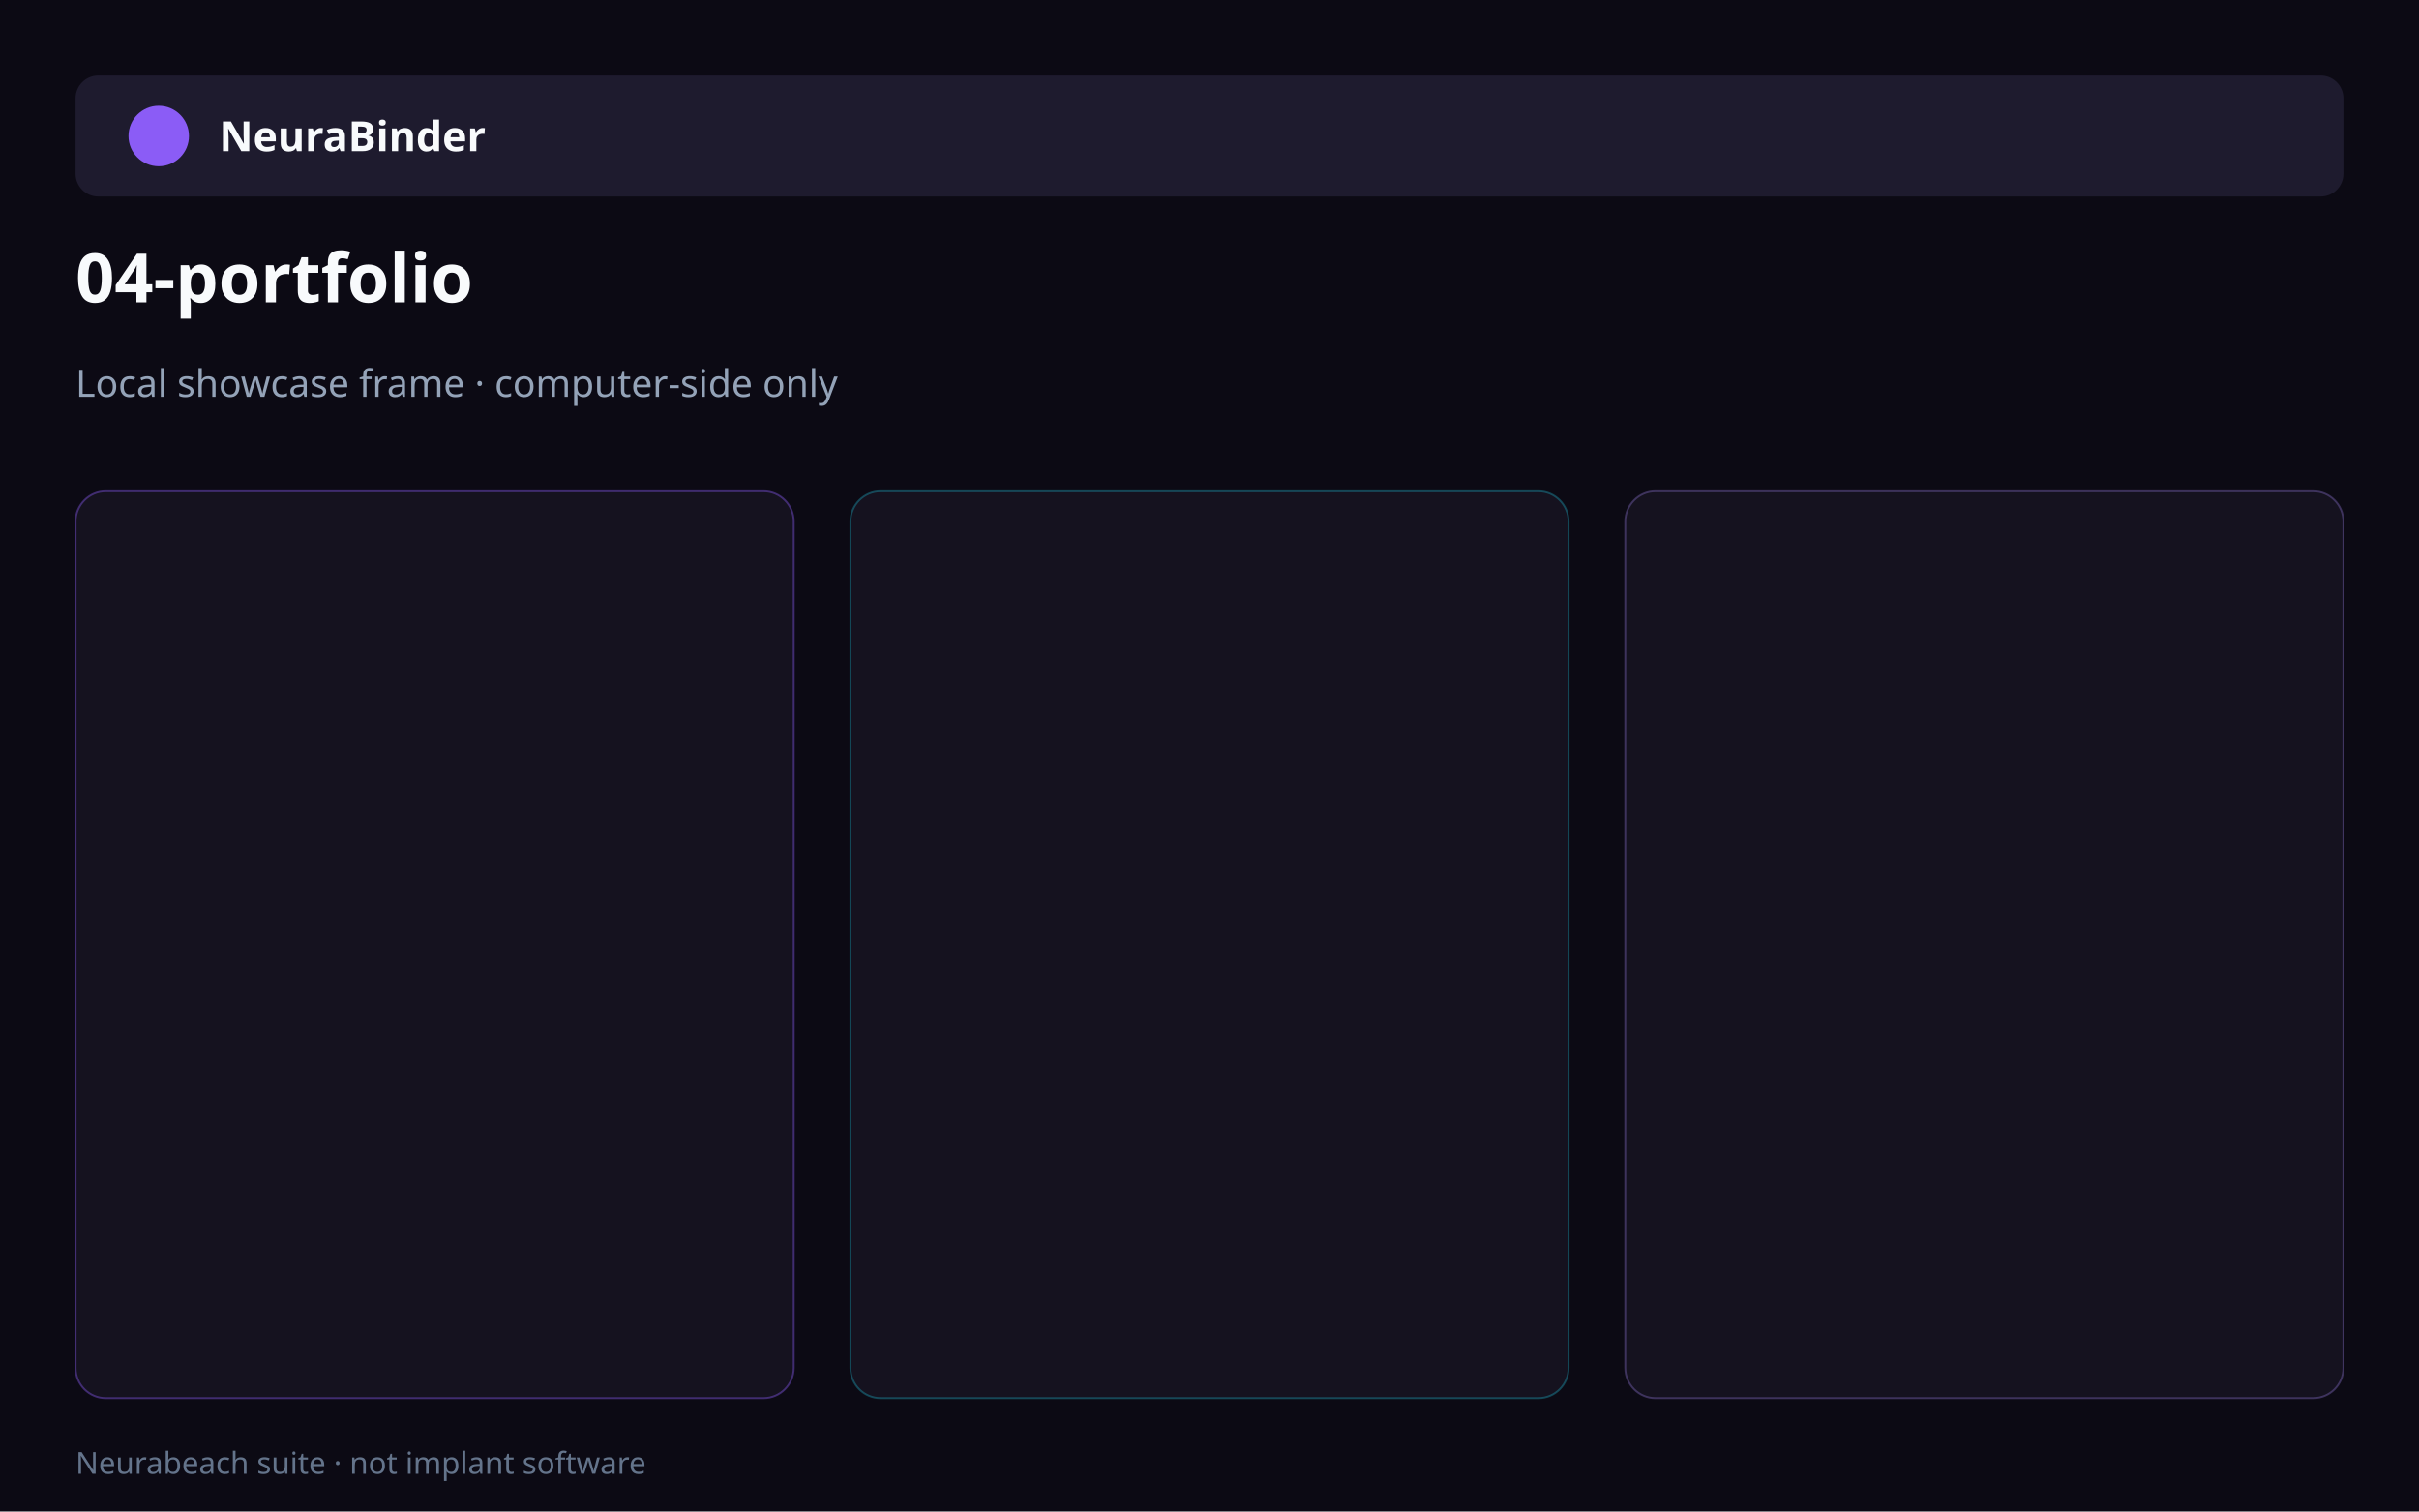
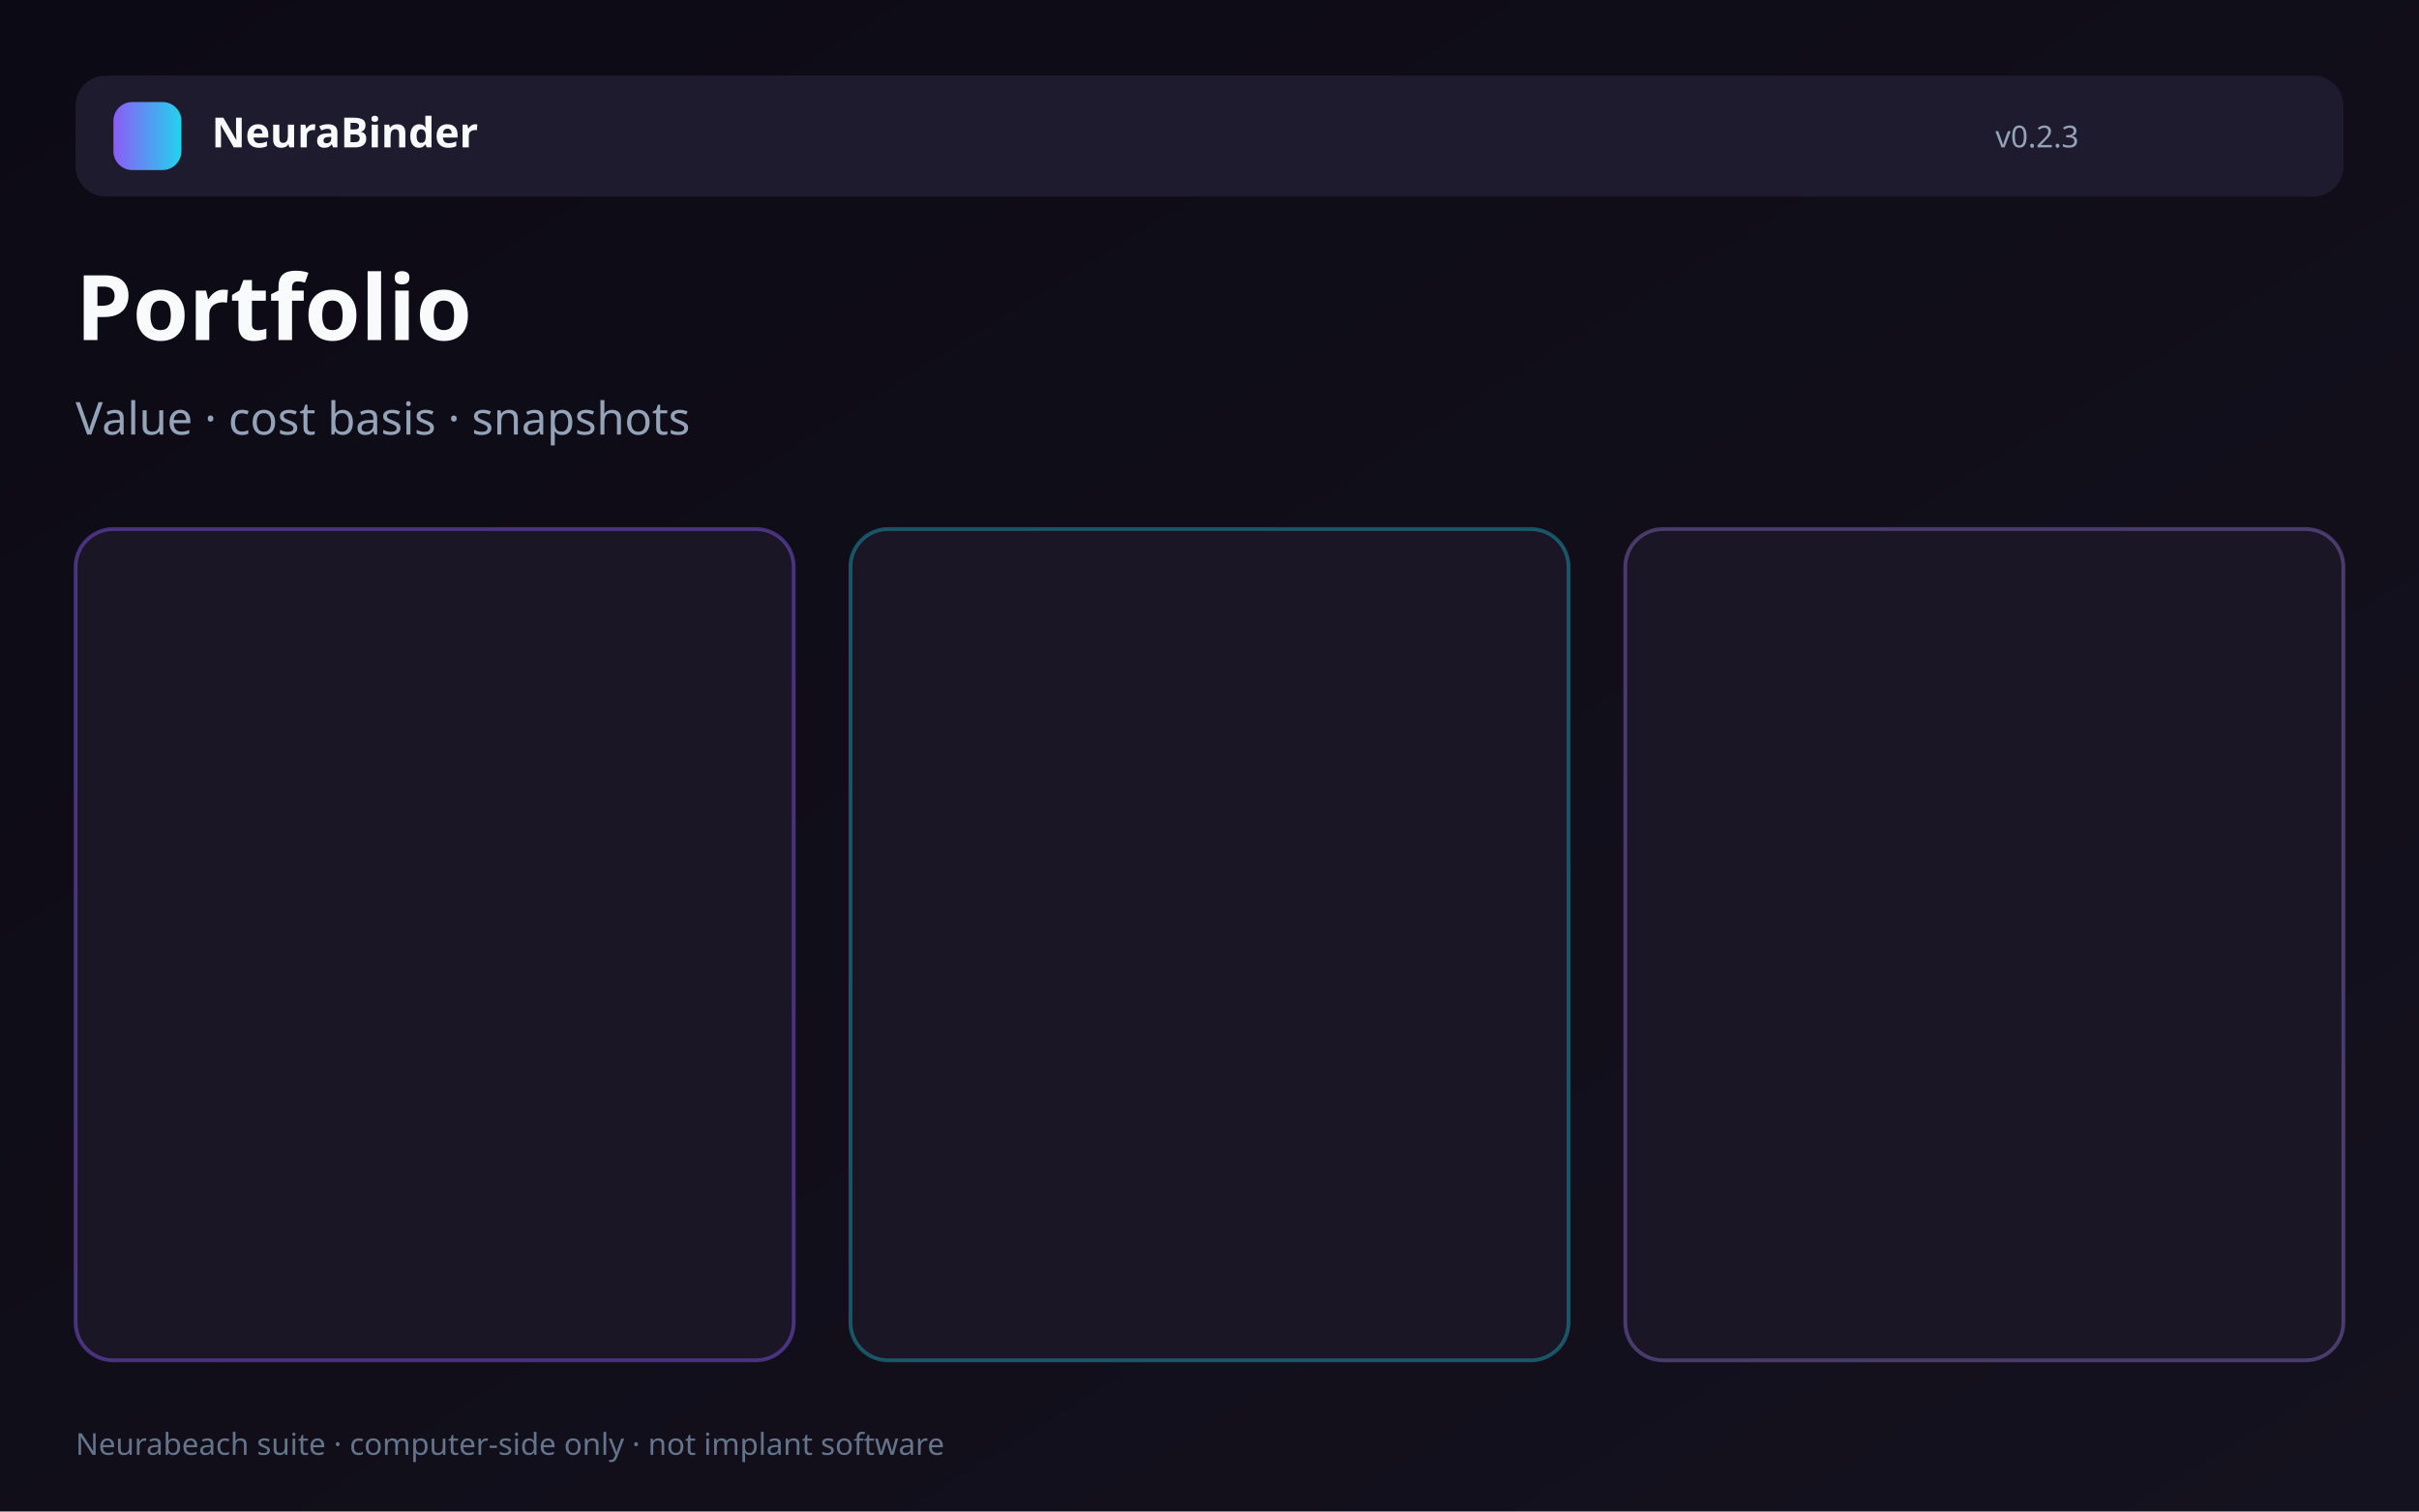
- <svg xmlns="http://www.w3.org/2000/svg" width="1280" height="800" viewBox="0 0 1280 800">
-   <rect width="1280" height="800" fill="#0c0a14" />
-   <rect x="40" y="40" width="1200" height="64" rx="12" fill="#1e1b2e" />
-   <circle cx="84" cy="72" r="16" fill="#8b5cf6" />
-   <text x="116" y="80" fill="#f8fafc" font-family="system-ui,sans-serif" font-size="22" font-weight="600">NeuraBinder</text>
-   <text x="40" y="160" fill="#f8fafc" font-family="system-ui,sans-serif" font-size="36" font-weight="700">04-portfolio</text>
-   <text x="40" y="210" fill="#94a3b8" font-family="system-ui,sans-serif" font-size="20">Local showcase frame · computer-side only</text>
-   <rect x="40" y="260" width="380" height="480" rx="16" fill="#15121f" stroke="#8b5cf6" stroke-opacity="0.4" />
-   <rect x="450" y="260" width="380" height="480" rx="16" fill="#15121f" stroke="#22d3ee" stroke-opacity="0.3" />
-   <rect x="860" y="260" width="380" height="480" rx="16" fill="#15121f" stroke="#a78bfa" stroke-opacity="0.3" />
-   <text x="40" y="780" fill="#64748b" font-family="system-ui,sans-serif" font-size="16">Neurabeach suite · not implant software</text>
+ <svg xmlns="http://www.w3.org/2000/svg" width="1280" height="800" viewBox="0 0 1280 800" role="img" aria-label="Portfolio">
+   <defs>
+     <linearGradient id="bg" x1="0" y1="0" x2="1" y2="1">
+       <stop offset="0%" stop-color="#0c0a14" />
+       <stop offset="100%" stop-color="#15121f" />
+     </linearGradient>
+     <linearGradient id="accent" x1="0" y1="0" x2="1" y2="0">
+       <stop offset="0%" stop-color="#8b5cf6" />
+       <stop offset="100%" stop-color="#22d3ee" />
+     </linearGradient>
+   </defs>
+   <rect width="1280" height="800" fill="url(#bg)" />
+   <rect x="40" y="40" width="1200" height="64" rx="16" fill="#1e1b2e" />
+   <rect x="60" y="54" width="36" height="36" rx="10" fill="url(#accent)" />
+   <text x="112" y="78" fill="#f8fafc" font-family="system-ui,sans-serif" font-size="22" font-weight="600">NeuraBinder</text>
+   <text x="1100" y="78" fill="#94a3b8" font-family="system-ui,sans-serif" font-size="16" text-anchor="end">v0.2.3</text>
+   <text x="40" y="180" fill="#f8fafc" font-family="system-ui,sans-serif" font-size="48" font-weight="700">Portfolio</text>
+   <text x="40" y="230" fill="#94a3b8" font-family="system-ui,sans-serif" font-size="24">Value · cost basis · snapshots</text>
+   <rect x="40" y="280" width="380" height="440" rx="20" fill="#1a1625" stroke="#8b5cf6" stroke-opacity="0.45" stroke-width="2" />
+   <rect x="450" y="280" width="380" height="440" rx="20" fill="#1a1625" stroke="#22d3ee" stroke-opacity="0.35" stroke-width="2" />
+   <rect x="860" y="280" width="380" height="440" rx="20" fill="#1a1625" stroke="#a78bfa" stroke-opacity="0.35" stroke-width="2" />
+   <text x="40" y="770" fill="#64748b" font-family="system-ui,sans-serif" font-size="16">Neurabeach suite · computer-side only · not implant software</text>
</svg>
